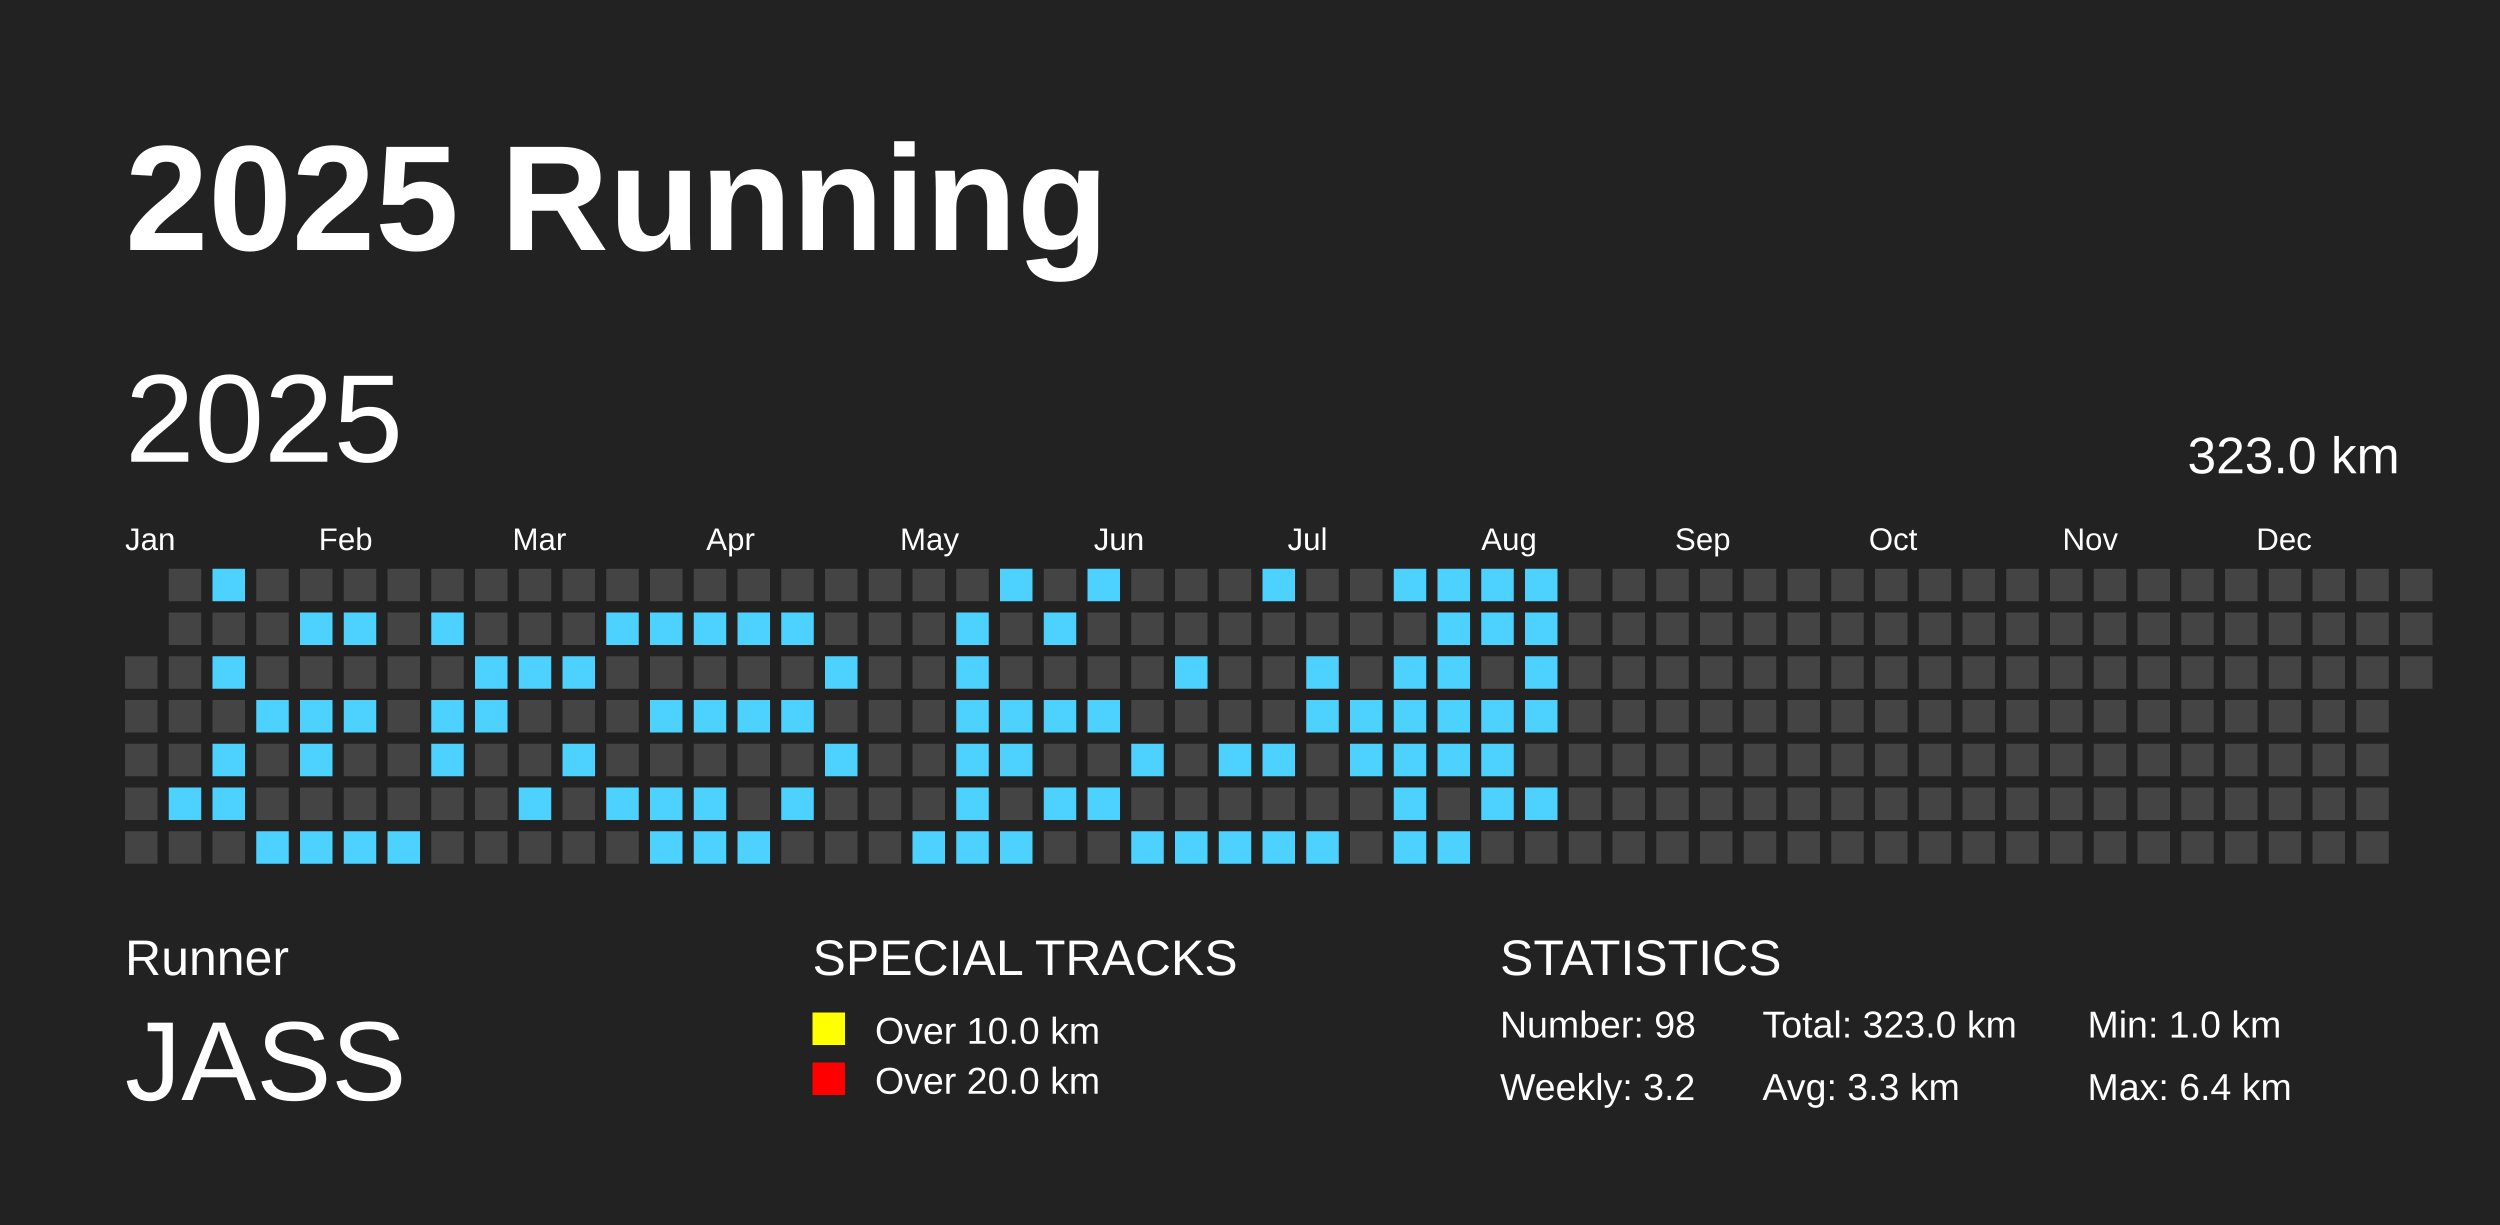
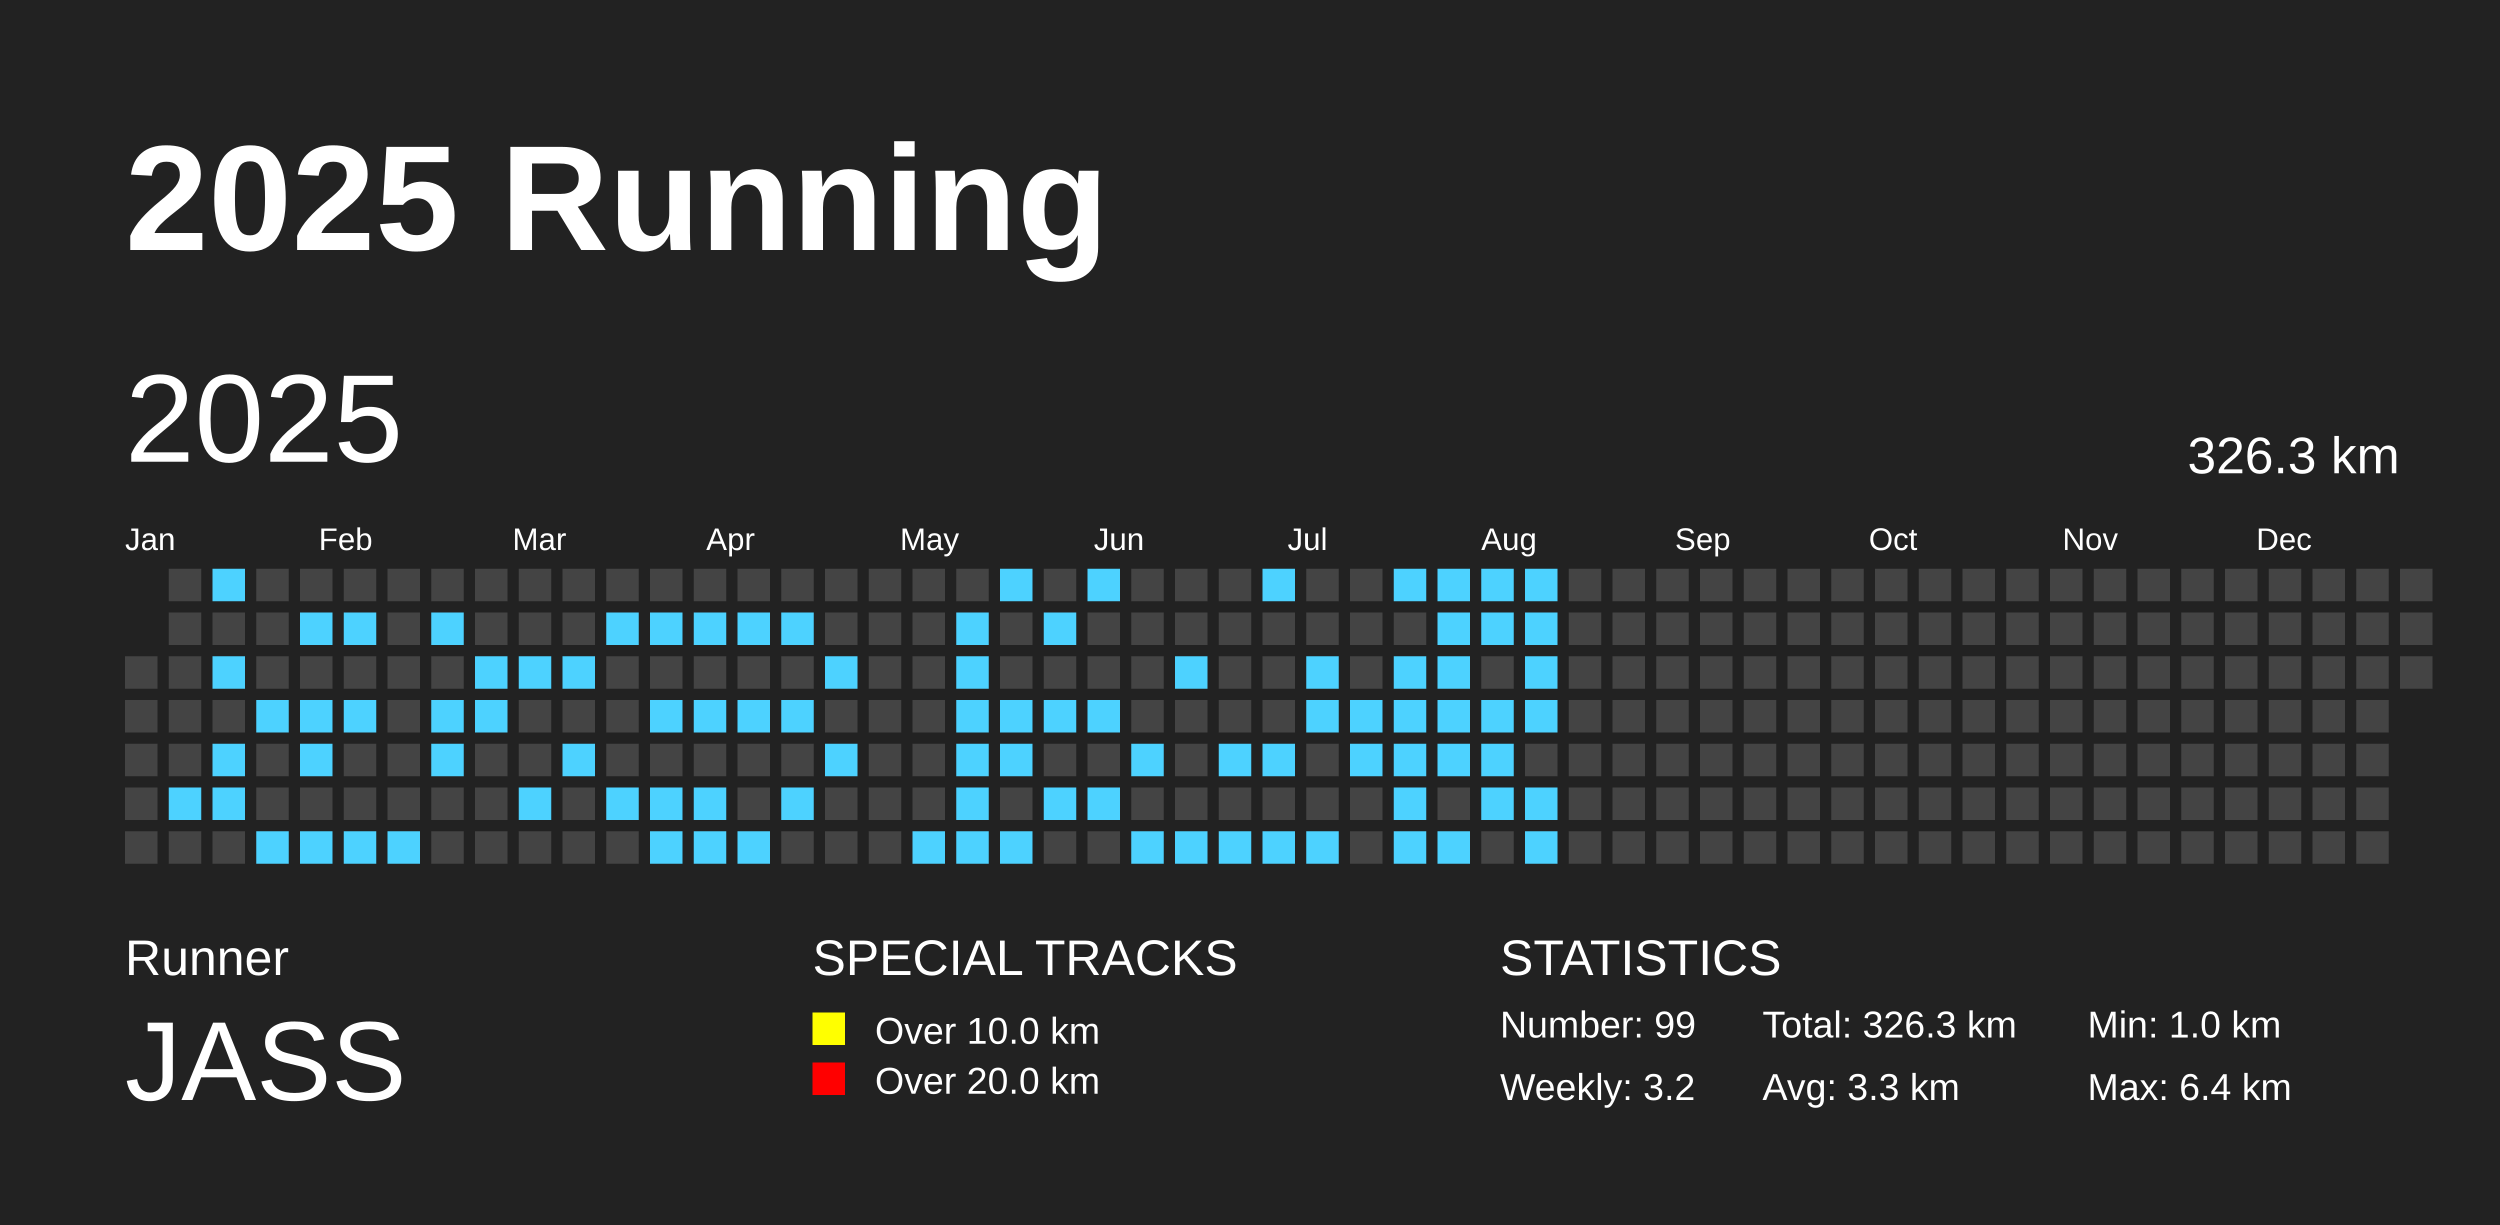
<svg xmlns="http://www.w3.org/2000/svg" baseProfile="full" height="98mm" version="1.1" viewBox="0,0,200,98" width="200mm">
  <defs />
  <rect fill="#222222" height="98" width="200" x="0" y="0" />
  <text fill="#FFFFFF" style="font-size:12px; font-family:Arial; font-weight:bold;" x="10" y="20">2025 Running</text>
  <text fill="#FFFFFF" style="font-size:4px; font-family:Arial" x="10" y="78">Runner</text>
  <text fill="#FFFFFF" style="font-size:9px; font-family:Arial" x="10" y="88">JASS</text>
  <text fill="#FFFFFF" style="font-size:4px; font-family:Arial" x="65" y="78">SPECIAL TRACKS</text>
  <rect fill="yellow" height="2.6" width="2.6" x="65" y="81" />
  <text fill="#FFFFFF" style="font-size:3px; font-family:Arial" x="70" y="83.5">Over 10.0 km</text>
  <rect fill="red" height="2.6" width="2.6" x="65" y="85" />
  <text fill="#FFFFFF" style="font-size:3px; font-family:Arial" x="70" y="87.5">Over 20.0 km</text>
  <text fill="#FFFFFF" style="font-size:4px; font-family:Arial" x="120" y="78">STATISTICS</text>
-   <text fill="#FFFFFF" style="font-size:3px; font-family:Arial" x="120" y="83">Number: 98</text>
+   <text fill="#FFFFFF" style="font-size:3px; font-family:Arial" x="120" y="83">Number: 99</text>
  <text fill="#FFFFFF" style="font-size:3px; font-family:Arial" x="120" y="88">Weekly: 3.2</text>
-   <text fill="#FFFFFF" style="font-size:3px; font-family:Arial" x="141" y="83">Total: 323.0 km</text>
+   <text fill="#FFFFFF" style="font-size:3px; font-family:Arial" x="141" y="83">Total: 326.3 km</text>
  <text fill="#FFFFFF" style="font-size:3px; font-family:Arial" x="141" y="88">Avg: 3.3 km</text>
  <text fill="#FFFFFF" style="font-size:3px; font-family:Arial" x="167" y="83">Min: 1.0 km</text>
  <text fill="#FFFFFF" style="font-size:3px; font-family:Arial" x="167" y="88">Max: 6.4 km</text>
  <text dominant-baseline="hanging" fill="#FFFFFF" style="font-size:10.0px; font-family:Arial;" x="10" y="30">2025</text>
-   <text dominant-baseline="hanging" fill="#FFFFFF" style="font-size:4.125px; font-family:Arial;" x="175" y="35">323.0 km</text>
+   <text dominant-baseline="hanging" fill="#FFFFFF" style="font-size:4.125px; font-family:Arial;" x="175" y="35">326.3 km</text>
  <text fill="#FFFFFF" style="font-size:2.5px; font-family:Arial" x="10.0" y="44">Jan</text>
  <text fill="#FFFFFF" style="font-size:2.5px; font-family:Arial" x="25.5" y="44">Feb</text>
  <text fill="#FFFFFF" style="font-size:2.5px; font-family:Arial" x="41.0" y="44">Mar</text>
  <text fill="#FFFFFF" style="font-size:2.5px; font-family:Arial" x="56.5" y="44">Apr</text>
  <text fill="#FFFFFF" style="font-size:2.5px; font-family:Arial" x="72.0" y="44">May</text>
  <text fill="#FFFFFF" style="font-size:2.5px; font-family:Arial" x="87.5" y="44">Jun</text>
  <text fill="#FFFFFF" style="font-size:2.5px; font-family:Arial" x="103.0" y="44">Jul</text>
  <text fill="#FFFFFF" style="font-size:2.5px; font-family:Arial" x="118.5" y="44">Aug</text>
  <text fill="#FFFFFF" style="font-size:2.5px; font-family:Arial" x="134.0" y="44">Sep</text>
  <text fill="#FFFFFF" style="font-size:2.5px; font-family:Arial" x="149.5" y="44">Oct</text>
  <text fill="#FFFFFF" style="font-size:2.5px; font-family:Arial" x="165.0" y="44">Nov</text>
  <text fill="#FFFFFF" style="font-size:2.5px; font-family:Arial" x="180.5" y="44">Dec</text>
  <rect fill="#444444" height="2.6" width="2.6" x="10.0" y="52.5" />
  <rect fill="#444444" height="2.6" width="2.6" x="10.0" y="56.0" />
  <rect fill="#444444" height="2.6" width="2.6" x="10.0" y="59.5" />
  <rect fill="#444444" height="2.6" width="2.6" x="10.0" y="63.0" />
  <rect fill="#444444" height="2.6" width="2.6" x="10.0" y="66.5" />
  <rect fill="#444444" height="2.6" width="2.6" x="13.5" y="45.5" />
  <rect fill="#444444" height="2.6" width="2.6" x="13.5" y="49.0" />
  <rect fill="#444444" height="2.6" width="2.6" x="13.5" y="52.5" />
  <rect fill="#444444" height="2.6" width="2.6" x="13.5" y="56.0" />
  <rect fill="#444444" height="2.6" width="2.6" x="13.5" y="59.5" />
  <rect fill="#4DD2FF" height="2.6" width="2.6" x="13.5" y="63.0" />
  <rect fill="#444444" height="2.6" width="2.6" x="13.5" y="66.5" />
  <rect fill="#4DD2FF" height="2.6" width="2.6" x="17.0" y="45.5" />
  <rect fill="#444444" height="2.6" width="2.6" x="17.0" y="49.0" />
  <rect fill="#4DD2FF" height="2.6" width="2.6" x="17.0" y="52.5" />
  <rect fill="#444444" height="2.6" width="2.6" x="17.0" y="56.0" />
  <rect fill="#4DD2FF" height="2.6" width="2.6" x="17.0" y="59.5" />
  <rect fill="#4DD2FF" height="2.6" width="2.6" x="17.0" y="63.0" />
  <rect fill="#444444" height="2.6" width="2.6" x="17.0" y="66.5" />
  <rect fill="#444444" height="2.6" width="2.6" x="20.5" y="45.5" />
  <rect fill="#444444" height="2.6" width="2.6" x="20.5" y="49.0" />
  <rect fill="#444444" height="2.6" width="2.6" x="20.5" y="52.5" />
  <rect fill="#4DD2FF" height="2.6" width="2.6" x="20.5" y="56.0" />
  <rect fill="#444444" height="2.6" width="2.6" x="20.5" y="59.5" />
  <rect fill="#444444" height="2.6" width="2.6" x="20.5" y="63.0" />
  <rect fill="#4DD2FF" height="2.6" width="2.6" x="20.5" y="66.5" />
  <rect fill="#444444" height="2.6" width="2.6" x="24.0" y="45.5" />
  <rect fill="#4DD2FF" height="2.6" width="2.6" x="24.0" y="49.0" />
  <rect fill="#444444" height="2.6" width="2.6" x="24.0" y="52.5" />
  <rect fill="#4DD2FF" height="2.6" width="2.6" x="24.0" y="56.0" />
  <rect fill="#4DD2FF" height="2.6" width="2.6" x="24.0" y="59.5" />
  <rect fill="#444444" height="2.6" width="2.6" x="24.0" y="63.0" />
  <rect fill="#4DD2FF" height="2.6" width="2.6" x="24.0" y="66.5" />
  <rect fill="#444444" height="2.6" width="2.6" x="27.5" y="45.5" />
  <rect fill="#4DD2FF" height="2.6" width="2.6" x="27.5" y="49.0" />
  <rect fill="#444444" height="2.6" width="2.6" x="27.5" y="52.5" />
  <rect fill="#4DD2FF" height="2.6" width="2.6" x="27.5" y="56.0" />
  <rect fill="#444444" height="2.6" width="2.6" x="27.5" y="59.5" />
  <rect fill="#444444" height="2.6" width="2.6" x="27.5" y="63.0" />
  <rect fill="#4DD2FF" height="2.6" width="2.6" x="27.5" y="66.5" />
  <rect fill="#444444" height="2.6" width="2.6" x="31.0" y="45.5" />
  <rect fill="#444444" height="2.6" width="2.6" x="31.0" y="49.0" />
  <rect fill="#444444" height="2.6" width="2.6" x="31.0" y="52.5" />
  <rect fill="#444444" height="2.6" width="2.6" x="31.0" y="56.0" />
  <rect fill="#444444" height="2.6" width="2.6" x="31.0" y="59.5" />
  <rect fill="#444444" height="2.6" width="2.6" x="31.0" y="63.0" />
  <rect fill="#4DD2FF" height="2.6" width="2.6" x="31.0" y="66.5" />
  <rect fill="#444444" height="2.6" width="2.6" x="34.5" y="45.5" />
  <rect fill="#4DD2FF" height="2.6" width="2.6" x="34.5" y="49.0" />
  <rect fill="#444444" height="2.6" width="2.6" x="34.5" y="52.5" />
  <rect fill="#4DD2FF" height="2.6" width="2.6" x="34.5" y="56.0" />
  <rect fill="#4DD2FF" height="2.6" width="2.6" x="34.5" y="59.5" />
  <rect fill="#444444" height="2.6" width="2.6" x="34.5" y="63.0" />
  <rect fill="#444444" height="2.6" width="2.6" x="34.5" y="66.5" />
  <rect fill="#444444" height="2.6" width="2.6" x="38.0" y="45.5" />
  <rect fill="#444444" height="2.6" width="2.6" x="38.0" y="49.0" />
  <rect fill="#4DD2FF" height="2.6" width="2.6" x="38.0" y="52.5" />
  <rect fill="#4DD2FF" height="2.6" width="2.6" x="38.0" y="56.0" />
  <rect fill="#444444" height="2.6" width="2.6" x="38.0" y="59.5" />
  <rect fill="#444444" height="2.6" width="2.6" x="38.0" y="63.0" />
  <rect fill="#444444" height="2.6" width="2.6" x="38.0" y="66.5" />
  <rect fill="#444444" height="2.6" width="2.6" x="41.5" y="45.5" />
  <rect fill="#444444" height="2.6" width="2.6" x="41.5" y="49.0" />
  <rect fill="#4DD2FF" height="2.6" width="2.6" x="41.5" y="52.5" />
  <rect fill="#444444" height="2.6" width="2.6" x="41.5" y="56.0" />
  <rect fill="#444444" height="2.6" width="2.6" x="41.5" y="59.5" />
  <rect fill="#4DD2FF" height="2.6" width="2.6" x="41.5" y="63.0" />
  <rect fill="#444444" height="2.6" width="2.6" x="41.5" y="66.5" />
  <rect fill="#444444" height="2.6" width="2.6" x="45.0" y="45.5" />
  <rect fill="#444444" height="2.6" width="2.6" x="45.0" y="49.0" />
  <rect fill="#4DD2FF" height="2.6" width="2.6" x="45.0" y="52.5" />
  <rect fill="#444444" height="2.6" width="2.6" x="45.0" y="56.0" />
  <rect fill="#4DD2FF" height="2.6" width="2.6" x="45.0" y="59.5" />
  <rect fill="#444444" height="2.6" width="2.6" x="45.0" y="63.0" />
  <rect fill="#444444" height="2.6" width="2.6" x="45.0" y="66.5" />
  <rect fill="#444444" height="2.6" width="2.6" x="48.5" y="45.5" />
  <rect fill="#4DD2FF" height="2.6" width="2.6" x="48.5" y="49.0" />
  <rect fill="#444444" height="2.6" width="2.6" x="48.5" y="52.5" />
  <rect fill="#444444" height="2.6" width="2.6" x="48.5" y="56.0" />
  <rect fill="#444444" height="2.6" width="2.6" x="48.5" y="59.5" />
  <rect fill="#4DD2FF" height="2.6" width="2.6" x="48.5" y="63.0" />
  <rect fill="#444444" height="2.6" width="2.6" x="48.5" y="66.5" />
  <rect fill="#444444" height="2.6" width="2.6" x="52.0" y="45.5" />
  <rect fill="#4DD2FF" height="2.6" width="2.6" x="52.0" y="49.0" />
  <rect fill="#444444" height="2.6" width="2.6" x="52.0" y="52.5" />
  <rect fill="#4DD2FF" height="2.6" width="2.6" x="52.0" y="56.0" />
  <rect fill="#444444" height="2.6" width="2.6" x="52.0" y="59.5" />
  <rect fill="#4DD2FF" height="2.6" width="2.6" x="52.0" y="63.0" />
  <rect fill="#4DD2FF" height="2.6" width="2.6" x="52.0" y="66.5" />
  <rect fill="#444444" height="2.6" width="2.6" x="55.5" y="45.5" />
  <rect fill="#4DD2FF" height="2.6" width="2.6" x="55.5" y="49.0" />
  <rect fill="#444444" height="2.6" width="2.6" x="55.5" y="52.5" />
  <rect fill="#4DD2FF" height="2.6" width="2.6" x="55.5" y="56.0" />
  <rect fill="#444444" height="2.6" width="2.6" x="55.5" y="59.5" />
  <rect fill="#4DD2FF" height="2.6" width="2.6" x="55.5" y="63.0" />
  <rect fill="#4DD2FF" height="2.6" width="2.6" x="55.5" y="66.5" />
  <rect fill="#444444" height="2.6" width="2.6" x="59.0" y="45.5" />
  <rect fill="#4DD2FF" height="2.6" width="2.6" x="59.0" y="49.0" />
  <rect fill="#444444" height="2.6" width="2.6" x="59.0" y="52.5" />
  <rect fill="#4DD2FF" height="2.6" width="2.6" x="59.0" y="56.0" />
  <rect fill="#444444" height="2.6" width="2.6" x="59.0" y="59.5" />
  <rect fill="#444444" height="2.6" width="2.6" x="59.0" y="63.0" />
  <rect fill="#4DD2FF" height="2.6" width="2.6" x="59.0" y="66.5" />
  <rect fill="#444444" height="2.6" width="2.6" x="62.5" y="45.5" />
  <rect fill="#4DD2FF" height="2.6" width="2.6" x="62.5" y="49.0" />
  <rect fill="#444444" height="2.6" width="2.6" x="62.5" y="52.5" />
  <rect fill="#4DD2FF" height="2.6" width="2.6" x="62.5" y="56.0" />
  <rect fill="#444444" height="2.6" width="2.6" x="62.5" y="59.5" />
  <rect fill="#4DD2FF" height="2.6" width="2.6" x="62.5" y="63.0" />
  <rect fill="#444444" height="2.6" width="2.6" x="62.5" y="66.5" />
  <rect fill="#444444" height="2.6" width="2.6" x="66.0" y="45.5" />
  <rect fill="#444444" height="2.6" width="2.6" x="66.0" y="49.0" />
  <rect fill="#4DD2FF" height="2.6" width="2.6" x="66.0" y="52.5" />
  <rect fill="#444444" height="2.6" width="2.6" x="66.0" y="56.0" />
  <rect fill="#4DD2FF" height="2.6" width="2.6" x="66.0" y="59.5" />
  <rect fill="#444444" height="2.6" width="2.6" x="66.0" y="63.0" />
  <rect fill="#444444" height="2.6" width="2.6" x="66.0" y="66.5" />
  <rect fill="#444444" height="2.6" width="2.6" x="69.5" y="45.5" />
  <rect fill="#444444" height="2.6" width="2.6" x="69.5" y="49.0" />
  <rect fill="#444444" height="2.6" width="2.6" x="69.5" y="52.5" />
  <rect fill="#444444" height="2.6" width="2.6" x="69.5" y="56.0" />
  <rect fill="#444444" height="2.6" width="2.6" x="69.5" y="59.5" />
  <rect fill="#444444" height="2.6" width="2.6" x="69.5" y="63.0" />
  <rect fill="#444444" height="2.6" width="2.6" x="69.5" y="66.5" />
  <rect fill="#444444" height="2.6" width="2.6" x="73.0" y="45.5" />
  <rect fill="#444444" height="2.6" width="2.6" x="73.0" y="49.0" />
  <rect fill="#444444" height="2.6" width="2.6" x="73.0" y="52.5" />
  <rect fill="#444444" height="2.6" width="2.6" x="73.0" y="56.0" />
  <rect fill="#444444" height="2.6" width="2.6" x="73.0" y="59.5" />
  <rect fill="#444444" height="2.6" width="2.6" x="73.0" y="63.0" />
  <rect fill="#4DD2FF" height="2.6" width="2.6" x="73.0" y="66.5" />
  <rect fill="#444444" height="2.6" width="2.6" x="76.5" y="45.5" />
  <rect fill="#4DD2FF" height="2.6" width="2.6" x="76.5" y="49.0" />
  <rect fill="#4DD2FF" height="2.6" width="2.6" x="76.5" y="52.5" />
  <rect fill="#4DD2FF" height="2.6" width="2.6" x="76.5" y="56.0" />
  <rect fill="#4DD2FF" height="2.6" width="2.6" x="76.5" y="59.5" />
  <rect fill="#4DD2FF" height="2.6" width="2.6" x="76.5" y="63.0" />
  <rect fill="#4DD2FF" height="2.6" width="2.6" x="76.5" y="66.5" />
  <rect fill="#4DD2FF" height="2.6" width="2.6" x="80.0" y="45.5" />
  <rect fill="#444444" height="2.6" width="2.6" x="80.0" y="49.0" />
  <rect fill="#444444" height="2.6" width="2.6" x="80.0" y="52.5" />
  <rect fill="#4DD2FF" height="2.6" width="2.6" x="80.0" y="56.0" />
  <rect fill="#4DD2FF" height="2.6" width="2.6" x="80.0" y="59.5" />
  <rect fill="#444444" height="2.6" width="2.6" x="80.0" y="63.0" />
  <rect fill="#4DD2FF" height="2.6" width="2.6" x="80.0" y="66.5" />
  <rect fill="#444444" height="2.6" width="2.6" x="83.5" y="45.5" />
  <rect fill="#4DD2FF" height="2.6" width="2.6" x="83.5" y="49.0" />
  <rect fill="#444444" height="2.6" width="2.6" x="83.5" y="52.5" />
  <rect fill="#4DD2FF" height="2.6" width="2.6" x="83.5" y="56.0" />
  <rect fill="#444444" height="2.6" width="2.6" x="83.5" y="59.5" />
  <rect fill="#4DD2FF" height="2.6" width="2.6" x="83.5" y="63.0" />
  <rect fill="#444444" height="2.6" width="2.6" x="83.5" y="66.5" />
  <rect fill="#4DD2FF" height="2.6" width="2.6" x="87.0" y="45.5" />
  <rect fill="#444444" height="2.6" width="2.6" x="87.0" y="49.0" />
  <rect fill="#444444" height="2.6" width="2.6" x="87.0" y="52.5" />
  <rect fill="#4DD2FF" height="2.6" width="2.6" x="87.0" y="56.0" />
  <rect fill="#444444" height="2.6" width="2.6" x="87.0" y="59.5" />
  <rect fill="#4DD2FF" height="2.6" width="2.6" x="87.0" y="63.0" />
  <rect fill="#444444" height="2.6" width="2.6" x="87.0" y="66.5" />
  <rect fill="#444444" height="2.6" width="2.6" x="90.5" y="45.5" />
  <rect fill="#444444" height="2.6" width="2.6" x="90.5" y="49.0" />
  <rect fill="#444444" height="2.6" width="2.6" x="90.5" y="52.5" />
  <rect fill="#444444" height="2.6" width="2.6" x="90.5" y="56.0" />
  <rect fill="#4DD2FF" height="2.6" width="2.6" x="90.5" y="59.5" />
  <rect fill="#444444" height="2.6" width="2.6" x="90.5" y="63.0" />
  <rect fill="#4DD2FF" height="2.6" width="2.6" x="90.5" y="66.5" />
  <rect fill="#444444" height="2.6" width="2.6" x="94.0" y="45.5" />
  <rect fill="#444444" height="2.6" width="2.6" x="94.0" y="49.0" />
  <rect fill="#4DD2FF" height="2.6" width="2.6" x="94.0" y="52.5" />
  <rect fill="#444444" height="2.6" width="2.6" x="94.0" y="56.0" />
  <rect fill="#444444" height="2.6" width="2.6" x="94.0" y="59.5" />
  <rect fill="#444444" height="2.6" width="2.6" x="94.0" y="63.0" />
  <rect fill="#4DD2FF" height="2.6" width="2.6" x="94.0" y="66.5" />
  <rect fill="#444444" height="2.6" width="2.6" x="97.5" y="45.5" />
  <rect fill="#444444" height="2.6" width="2.6" x="97.5" y="49.0" />
  <rect fill="#444444" height="2.6" width="2.6" x="97.5" y="52.5" />
  <rect fill="#444444" height="2.6" width="2.6" x="97.5" y="56.0" />
  <rect fill="#4DD2FF" height="2.6" width="2.6" x="97.5" y="59.5" />
  <rect fill="#444444" height="2.6" width="2.6" x="97.5" y="63.0" />
  <rect fill="#4DD2FF" height="2.6" width="2.6" x="97.5" y="66.5" />
  <rect fill="#4DD2FF" height="2.6" width="2.6" x="101.0" y="45.5" />
  <rect fill="#444444" height="2.6" width="2.6" x="101.0" y="49.0" />
  <rect fill="#444444" height="2.6" width="2.6" x="101.0" y="52.5" />
  <rect fill="#444444" height="2.6" width="2.6" x="101.0" y="56.0" />
  <rect fill="#4DD2FF" height="2.6" width="2.6" x="101.0" y="59.5" />
  <rect fill="#444444" height="2.6" width="2.6" x="101.0" y="63.0" />
  <rect fill="#4DD2FF" height="2.6" width="2.6" x="101.0" y="66.5" />
  <rect fill="#444444" height="2.6" width="2.6" x="104.5" y="45.5" />
  <rect fill="#444444" height="2.6" width="2.6" x="104.5" y="49.0" />
  <rect fill="#4DD2FF" height="2.6" width="2.6" x="104.5" y="52.5" />
  <rect fill="#4DD2FF" height="2.6" width="2.6" x="104.5" y="56.0" />
  <rect fill="#444444" height="2.6" width="2.6" x="104.5" y="59.5" />
  <rect fill="#444444" height="2.6" width="2.6" x="104.5" y="63.0" />
  <rect fill="#4DD2FF" height="2.6" width="2.6" x="104.5" y="66.5" />
  <rect fill="#444444" height="2.6" width="2.6" x="108.0" y="45.5" />
  <rect fill="#444444" height="2.6" width="2.6" x="108.0" y="49.0" />
  <rect fill="#444444" height="2.6" width="2.6" x="108.0" y="52.5" />
  <rect fill="#4DD2FF" height="2.6" width="2.6" x="108.0" y="56.0" />
  <rect fill="#4DD2FF" height="2.6" width="2.6" x="108.0" y="59.5" />
  <rect fill="#444444" height="2.6" width="2.6" x="108.0" y="63.0" />
  <rect fill="#444444" height="2.6" width="2.6" x="108.0" y="66.5" />
  <rect fill="#4DD2FF" height="2.6" width="2.6" x="111.5" y="45.5" />
  <rect fill="#444444" height="2.6" width="2.6" x="111.5" y="49.0" />
  <rect fill="#4DD2FF" height="2.6" width="2.6" x="111.5" y="52.5" />
  <rect fill="#4DD2FF" height="2.6" width="2.6" x="111.5" y="56.0" />
  <rect fill="#4DD2FF" height="2.6" width="2.6" x="111.5" y="59.5" />
  <rect fill="#4DD2FF" height="2.6" width="2.6" x="111.5" y="63.0" />
  <rect fill="#4DD2FF" height="2.6" width="2.6" x="111.5" y="66.5" />
  <rect fill="#4DD2FF" height="2.6" width="2.6" x="115.0" y="45.5" />
  <rect fill="#4DD2FF" height="2.6" width="2.6" x="115.0" y="49.0" />
  <rect fill="#4DD2FF" height="2.6" width="2.6" x="115.0" y="52.5" />
  <rect fill="#4DD2FF" height="2.6" width="2.6" x="115.0" y="56.0" />
  <rect fill="#4DD2FF" height="2.6" width="2.6" x="115.0" y="59.5" />
  <rect fill="#444444" height="2.6" width="2.6" x="115.0" y="63.0" />
  <rect fill="#4DD2FF" height="2.6" width="2.6" x="115.0" y="66.5" />
  <rect fill="#4DD2FF" height="2.6" width="2.6" x="118.5" y="45.5" />
  <rect fill="#4DD2FF" height="2.6" width="2.6" x="118.5" y="49.0" />
  <rect fill="#444444" height="2.6" width="2.6" x="118.5" y="52.5" />
  <rect fill="#4DD2FF" height="2.6" width="2.6" x="118.5" y="56.0" />
  <rect fill="#4DD2FF" height="2.6" width="2.6" x="118.5" y="59.5" />
  <rect fill="#4DD2FF" height="2.6" width="2.6" x="118.5" y="63.0" />
  <rect fill="#444444" height="2.6" width="2.6" x="118.5" y="66.5" />
  <rect fill="#4DD2FF" height="2.6" width="2.6" x="122.0" y="45.5" />
  <rect fill="#4DD2FF" height="2.6" width="2.6" x="122.0" y="49.0" />
  <rect fill="#4DD2FF" height="2.6" width="2.6" x="122.0" y="52.5" />
  <rect fill="#4DD2FF" height="2.6" width="2.6" x="122.0" y="56.0" />
  <rect fill="#444444" height="2.6" width="2.6" x="122.0" y="59.5" />
  <rect fill="#4DD2FF" height="2.6" width="2.6" x="122.0" y="63.0" />
-   <rect fill="#444444" height="2.6" width="2.6" x="122.0" y="66.5" />
+   <rect fill="#4DD2FF" height="2.6" width="2.6" x="122.0" y="66.5" />
  <rect fill="#444444" height="2.6" width="2.6" x="125.5" y="45.5" />
  <rect fill="#444444" height="2.6" width="2.6" x="125.5" y="49.0" />
  <rect fill="#444444" height="2.6" width="2.6" x="125.5" y="52.5" />
  <rect fill="#444444" height="2.6" width="2.6" x="125.5" y="56.0" />
  <rect fill="#444444" height="2.6" width="2.6" x="125.5" y="59.5" />
  <rect fill="#444444" height="2.6" width="2.6" x="125.5" y="63.0" />
  <rect fill="#444444" height="2.6" width="2.6" x="125.5" y="66.5" />
  <rect fill="#444444" height="2.6" width="2.6" x="129.0" y="45.5" />
  <rect fill="#444444" height="2.6" width="2.6" x="129.0" y="49.0" />
  <rect fill="#444444" height="2.6" width="2.6" x="129.0" y="52.5" />
  <rect fill="#444444" height="2.6" width="2.6" x="129.0" y="56.0" />
  <rect fill="#444444" height="2.6" width="2.6" x="129.0" y="59.5" />
  <rect fill="#444444" height="2.6" width="2.6" x="129.0" y="63.0" />
  <rect fill="#444444" height="2.6" width="2.6" x="129.0" y="66.5" />
  <rect fill="#444444" height="2.6" width="2.6" x="132.5" y="45.5" />
  <rect fill="#444444" height="2.6" width="2.6" x="132.5" y="49.0" />
  <rect fill="#444444" height="2.6" width="2.6" x="132.5" y="52.5" />
  <rect fill="#444444" height="2.6" width="2.6" x="132.5" y="56.0" />
  <rect fill="#444444" height="2.6" width="2.6" x="132.5" y="59.5" />
  <rect fill="#444444" height="2.6" width="2.6" x="132.5" y="63.0" />
  <rect fill="#444444" height="2.6" width="2.6" x="132.5" y="66.5" />
  <rect fill="#444444" height="2.6" width="2.6" x="136.0" y="45.5" />
  <rect fill="#444444" height="2.6" width="2.6" x="136.0" y="49.0" />
  <rect fill="#444444" height="2.6" width="2.6" x="136.0" y="52.5" />
  <rect fill="#444444" height="2.6" width="2.6" x="136.0" y="56.0" />
  <rect fill="#444444" height="2.6" width="2.6" x="136.0" y="59.5" />
  <rect fill="#444444" height="2.6" width="2.6" x="136.0" y="63.0" />
  <rect fill="#444444" height="2.6" width="2.6" x="136.0" y="66.5" />
  <rect fill="#444444" height="2.6" width="2.6" x="139.5" y="45.5" />
  <rect fill="#444444" height="2.6" width="2.6" x="139.5" y="49.0" />
  <rect fill="#444444" height="2.6" width="2.6" x="139.5" y="52.5" />
  <rect fill="#444444" height="2.6" width="2.6" x="139.5" y="56.0" />
  <rect fill="#444444" height="2.6" width="2.6" x="139.5" y="59.5" />
  <rect fill="#444444" height="2.6" width="2.6" x="139.5" y="63.0" />
  <rect fill="#444444" height="2.6" width="2.6" x="139.5" y="66.5" />
  <rect fill="#444444" height="2.6" width="2.6" x="143.0" y="45.5" />
  <rect fill="#444444" height="2.6" width="2.6" x="143.0" y="49.0" />
  <rect fill="#444444" height="2.6" width="2.6" x="143.0" y="52.5" />
  <rect fill="#444444" height="2.6" width="2.6" x="143.0" y="56.0" />
  <rect fill="#444444" height="2.6" width="2.6" x="143.0" y="59.5" />
  <rect fill="#444444" height="2.6" width="2.6" x="143.0" y="63.0" />
  <rect fill="#444444" height="2.6" width="2.6" x="143.0" y="66.5" />
  <rect fill="#444444" height="2.6" width="2.6" x="146.5" y="45.5" />
  <rect fill="#444444" height="2.6" width="2.6" x="146.5" y="49.0" />
  <rect fill="#444444" height="2.6" width="2.6" x="146.5" y="52.5" />
  <rect fill="#444444" height="2.6" width="2.6" x="146.5" y="56.0" />
  <rect fill="#444444" height="2.6" width="2.6" x="146.5" y="59.5" />
  <rect fill="#444444" height="2.6" width="2.6" x="146.5" y="63.0" />
  <rect fill="#444444" height="2.6" width="2.6" x="146.5" y="66.5" />
  <rect fill="#444444" height="2.6" width="2.6" x="150.0" y="45.5" />
  <rect fill="#444444" height="2.6" width="2.6" x="150.0" y="49.0" />
  <rect fill="#444444" height="2.6" width="2.6" x="150.0" y="52.5" />
  <rect fill="#444444" height="2.6" width="2.6" x="150.0" y="56.0" />
  <rect fill="#444444" height="2.6" width="2.6" x="150.0" y="59.5" />
  <rect fill="#444444" height="2.6" width="2.6" x="150.0" y="63.0" />
  <rect fill="#444444" height="2.6" width="2.6" x="150.0" y="66.5" />
  <rect fill="#444444" height="2.6" width="2.6" x="153.5" y="45.5" />
  <rect fill="#444444" height="2.6" width="2.6" x="153.5" y="49.0" />
  <rect fill="#444444" height="2.6" width="2.6" x="153.5" y="52.5" />
  <rect fill="#444444" height="2.6" width="2.6" x="153.5" y="56.0" />
  <rect fill="#444444" height="2.6" width="2.6" x="153.5" y="59.5" />
  <rect fill="#444444" height="2.6" width="2.6" x="153.5" y="63.0" />
  <rect fill="#444444" height="2.6" width="2.6" x="153.5" y="66.5" />
  <rect fill="#444444" height="2.6" width="2.6" x="157.0" y="45.5" />
  <rect fill="#444444" height="2.6" width="2.6" x="157.0" y="49.0" />
  <rect fill="#444444" height="2.6" width="2.6" x="157.0" y="52.5" />
  <rect fill="#444444" height="2.6" width="2.6" x="157.0" y="56.0" />
  <rect fill="#444444" height="2.6" width="2.6" x="157.0" y="59.5" />
  <rect fill="#444444" height="2.6" width="2.6" x="157.0" y="63.0" />
  <rect fill="#444444" height="2.6" width="2.6" x="157.0" y="66.5" />
  <rect fill="#444444" height="2.6" width="2.6" x="160.5" y="45.5" />
  <rect fill="#444444" height="2.6" width="2.6" x="160.5" y="49.0" />
  <rect fill="#444444" height="2.6" width="2.6" x="160.5" y="52.5" />
  <rect fill="#444444" height="2.6" width="2.6" x="160.5" y="56.0" />
  <rect fill="#444444" height="2.6" width="2.6" x="160.5" y="59.5" />
  <rect fill="#444444" height="2.6" width="2.6" x="160.5" y="63.0" />
  <rect fill="#444444" height="2.6" width="2.6" x="160.5" y="66.5" />
  <rect fill="#444444" height="2.6" width="2.6" x="164.0" y="45.5" />
  <rect fill="#444444" height="2.6" width="2.6" x="164.0" y="49.0" />
  <rect fill="#444444" height="2.6" width="2.6" x="164.0" y="52.5" />
  <rect fill="#444444" height="2.6" width="2.6" x="164.0" y="56.0" />
  <rect fill="#444444" height="2.6" width="2.6" x="164.0" y="59.5" />
  <rect fill="#444444" height="2.6" width="2.6" x="164.0" y="63.0" />
  <rect fill="#444444" height="2.6" width="2.6" x="164.0" y="66.5" />
  <rect fill="#444444" height="2.6" width="2.6" x="167.5" y="45.5" />
  <rect fill="#444444" height="2.6" width="2.6" x="167.5" y="49.0" />
  <rect fill="#444444" height="2.6" width="2.6" x="167.5" y="52.5" />
  <rect fill="#444444" height="2.6" width="2.6" x="167.5" y="56.0" />
  <rect fill="#444444" height="2.6" width="2.6" x="167.5" y="59.5" />
  <rect fill="#444444" height="2.6" width="2.6" x="167.5" y="63.0" />
  <rect fill="#444444" height="2.6" width="2.6" x="167.5" y="66.5" />
  <rect fill="#444444" height="2.6" width="2.6" x="171.0" y="45.5" />
  <rect fill="#444444" height="2.6" width="2.6" x="171.0" y="49.0" />
  <rect fill="#444444" height="2.6" width="2.6" x="171.0" y="52.5" />
  <rect fill="#444444" height="2.6" width="2.6" x="171.0" y="56.0" />
  <rect fill="#444444" height="2.6" width="2.6" x="171.0" y="59.5" />
  <rect fill="#444444" height="2.6" width="2.6" x="171.0" y="63.0" />
  <rect fill="#444444" height="2.6" width="2.6" x="171.0" y="66.5" />
  <rect fill="#444444" height="2.6" width="2.6" x="174.5" y="45.5" />
  <rect fill="#444444" height="2.6" width="2.6" x="174.5" y="49.0" />
  <rect fill="#444444" height="2.6" width="2.6" x="174.5" y="52.5" />
  <rect fill="#444444" height="2.6" width="2.6" x="174.5" y="56.0" />
  <rect fill="#444444" height="2.6" width="2.6" x="174.5" y="59.5" />
  <rect fill="#444444" height="2.6" width="2.6" x="174.5" y="63.0" />
  <rect fill="#444444" height="2.6" width="2.6" x="174.5" y="66.5" />
  <rect fill="#444444" height="2.6" width="2.6" x="178.0" y="45.5" />
  <rect fill="#444444" height="2.6" width="2.6" x="178.0" y="49.0" />
  <rect fill="#444444" height="2.6" width="2.6" x="178.0" y="52.5" />
  <rect fill="#444444" height="2.6" width="2.6" x="178.0" y="56.0" />
  <rect fill="#444444" height="2.6" width="2.6" x="178.0" y="59.5" />
  <rect fill="#444444" height="2.6" width="2.6" x="178.0" y="63.0" />
  <rect fill="#444444" height="2.6" width="2.6" x="178.0" y="66.5" />
  <rect fill="#444444" height="2.6" width="2.6" x="181.5" y="45.5" />
  <rect fill="#444444" height="2.6" width="2.6" x="181.5" y="49.0" />
  <rect fill="#444444" height="2.6" width="2.6" x="181.5" y="52.5" />
  <rect fill="#444444" height="2.6" width="2.6" x="181.5" y="56.0" />
  <rect fill="#444444" height="2.6" width="2.6" x="181.5" y="59.5" />
  <rect fill="#444444" height="2.6" width="2.6" x="181.5" y="63.0" />
  <rect fill="#444444" height="2.6" width="2.6" x="181.5" y="66.5" />
  <rect fill="#444444" height="2.6" width="2.6" x="185.0" y="45.5" />
  <rect fill="#444444" height="2.6" width="2.6" x="185.0" y="49.0" />
  <rect fill="#444444" height="2.6" width="2.6" x="185.0" y="52.5" />
  <rect fill="#444444" height="2.6" width="2.6" x="185.0" y="56.0" />
  <rect fill="#444444" height="2.6" width="2.6" x="185.0" y="59.5" />
  <rect fill="#444444" height="2.6" width="2.6" x="185.0" y="63.0" />
  <rect fill="#444444" height="2.6" width="2.6" x="185.0" y="66.5" />
  <rect fill="#444444" height="2.6" width="2.6" x="188.5" y="45.5" />
  <rect fill="#444444" height="2.6" width="2.6" x="188.5" y="49.0" />
  <rect fill="#444444" height="2.6" width="2.6" x="188.5" y="52.5" />
  <rect fill="#444444" height="2.6" width="2.6" x="188.5" y="56.0" />
  <rect fill="#444444" height="2.6" width="2.6" x="188.5" y="59.5" />
  <rect fill="#444444" height="2.6" width="2.6" x="188.5" y="63.0" />
  <rect fill="#444444" height="2.6" width="2.6" x="188.5" y="66.5" />
  <rect fill="#444444" height="2.6" width="2.6" x="192.0" y="45.5" />
  <rect fill="#444444" height="2.6" width="2.6" x="192.0" y="49.0" />
  <rect fill="#444444" height="2.6" width="2.6" x="192.0" y="52.5" />
</svg>
